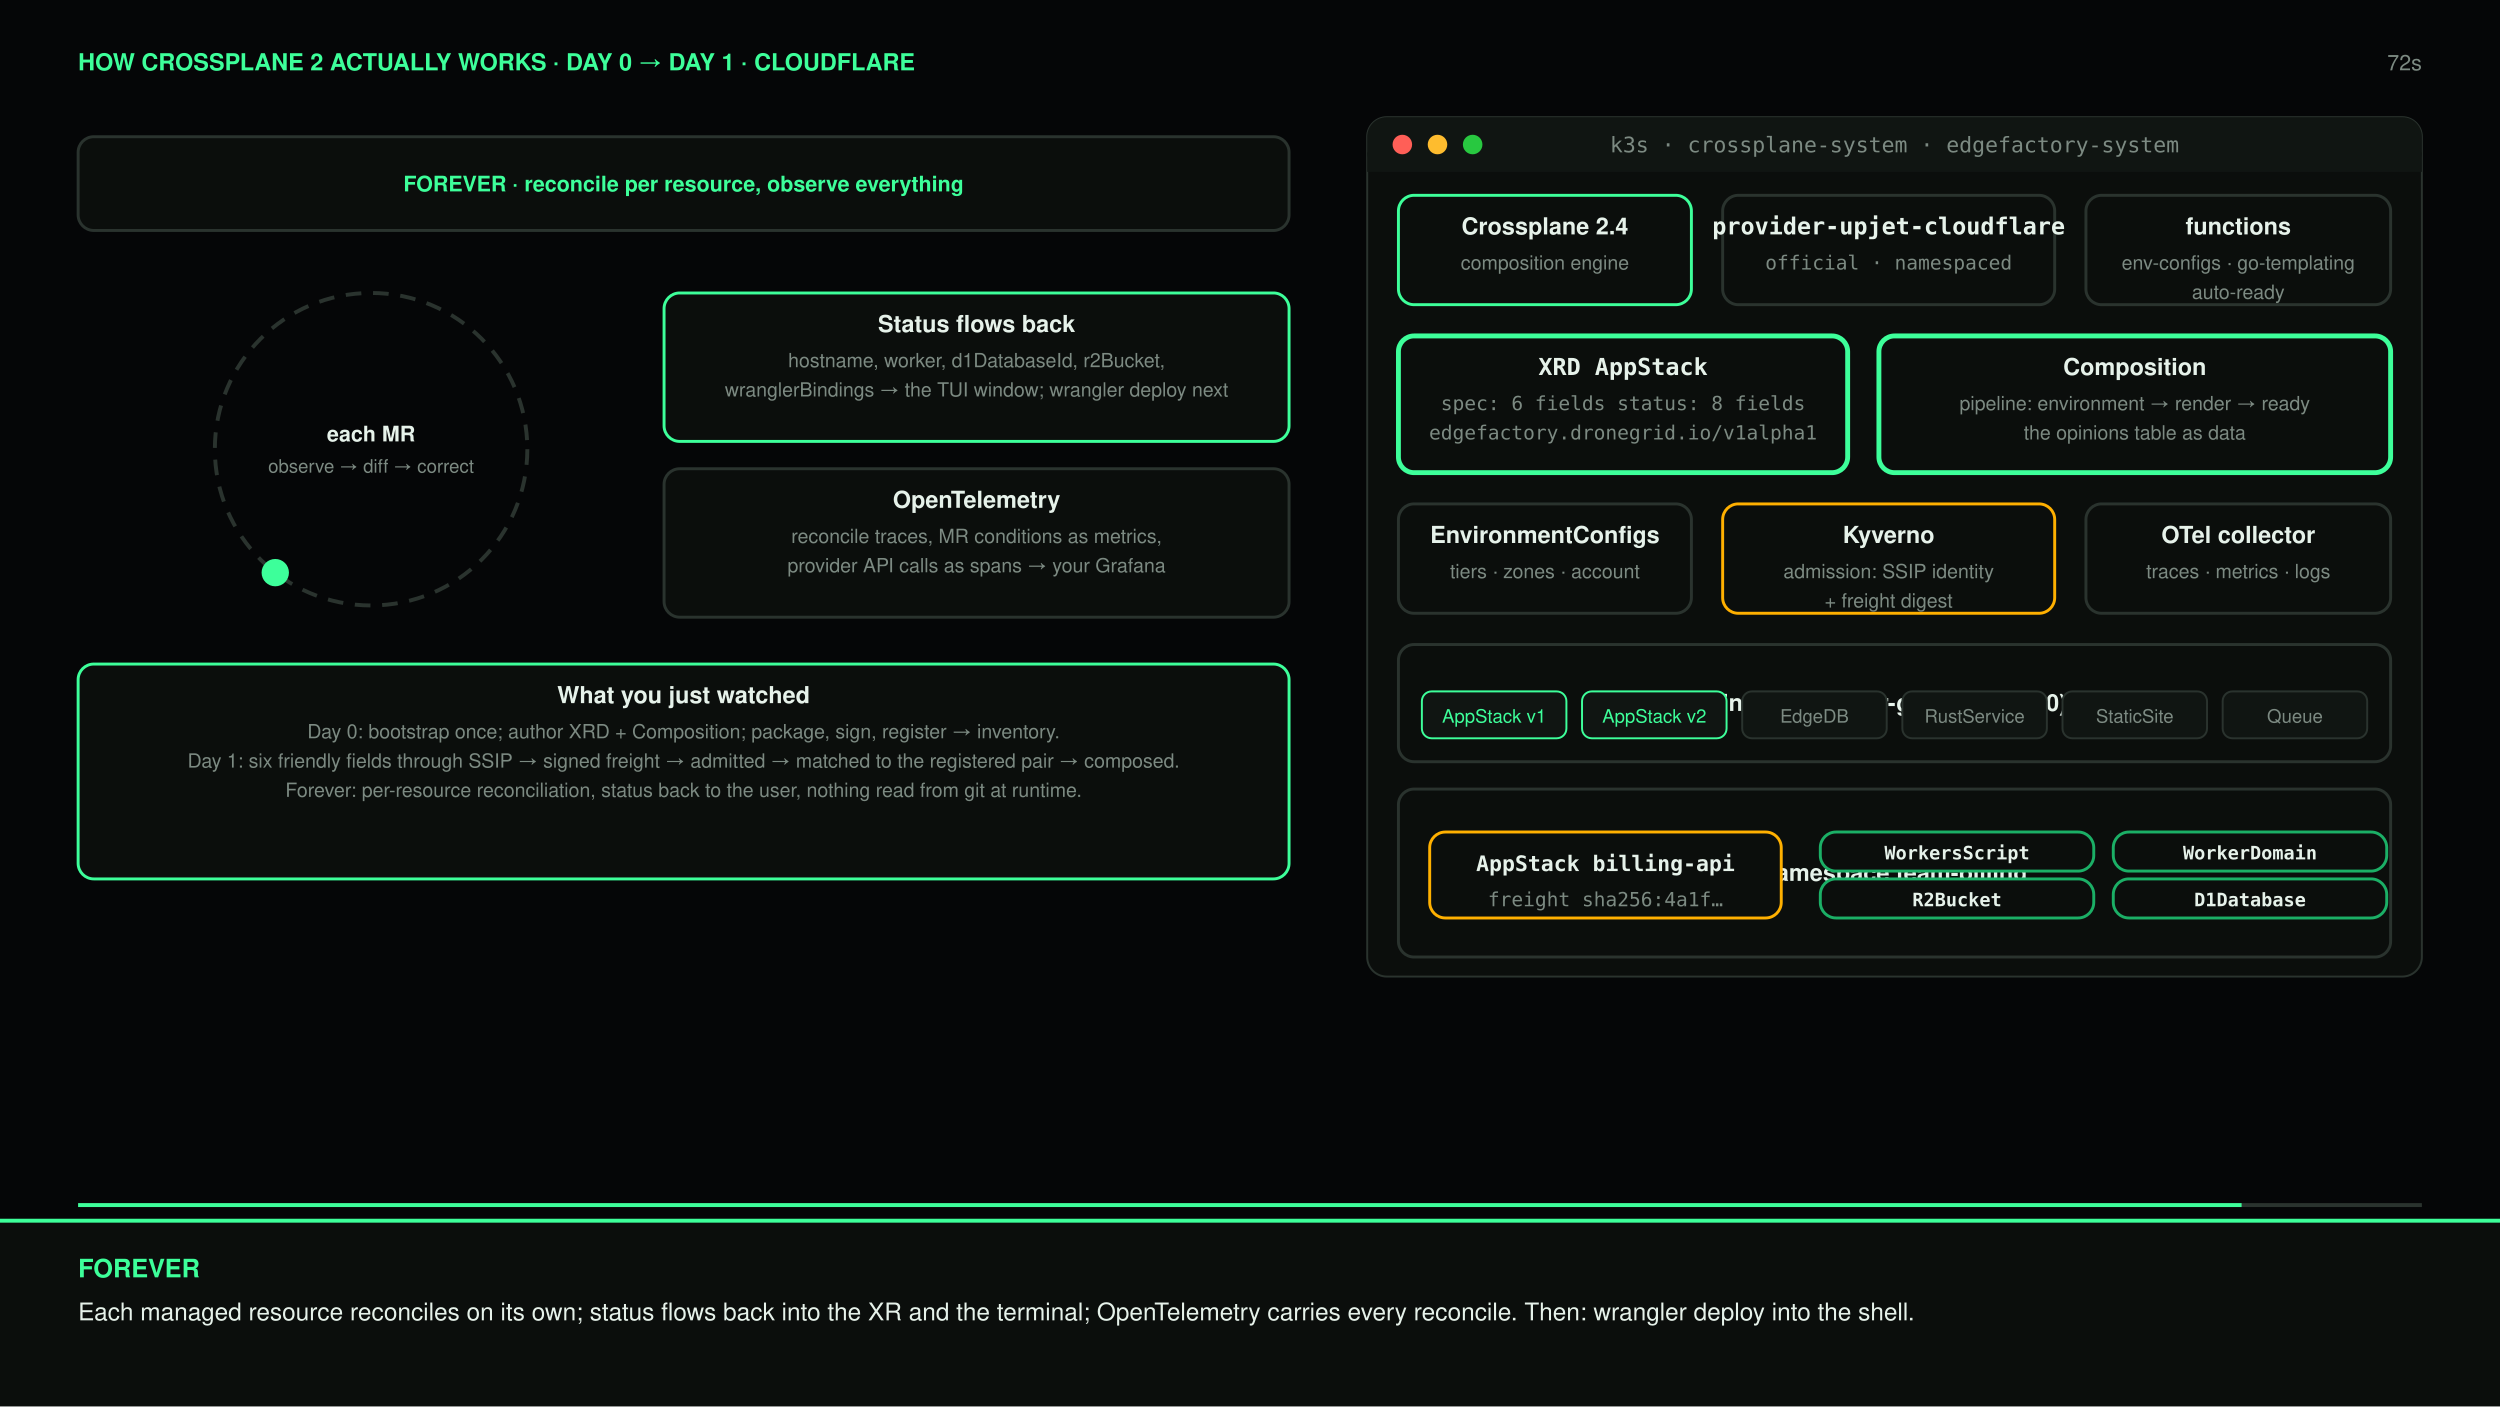
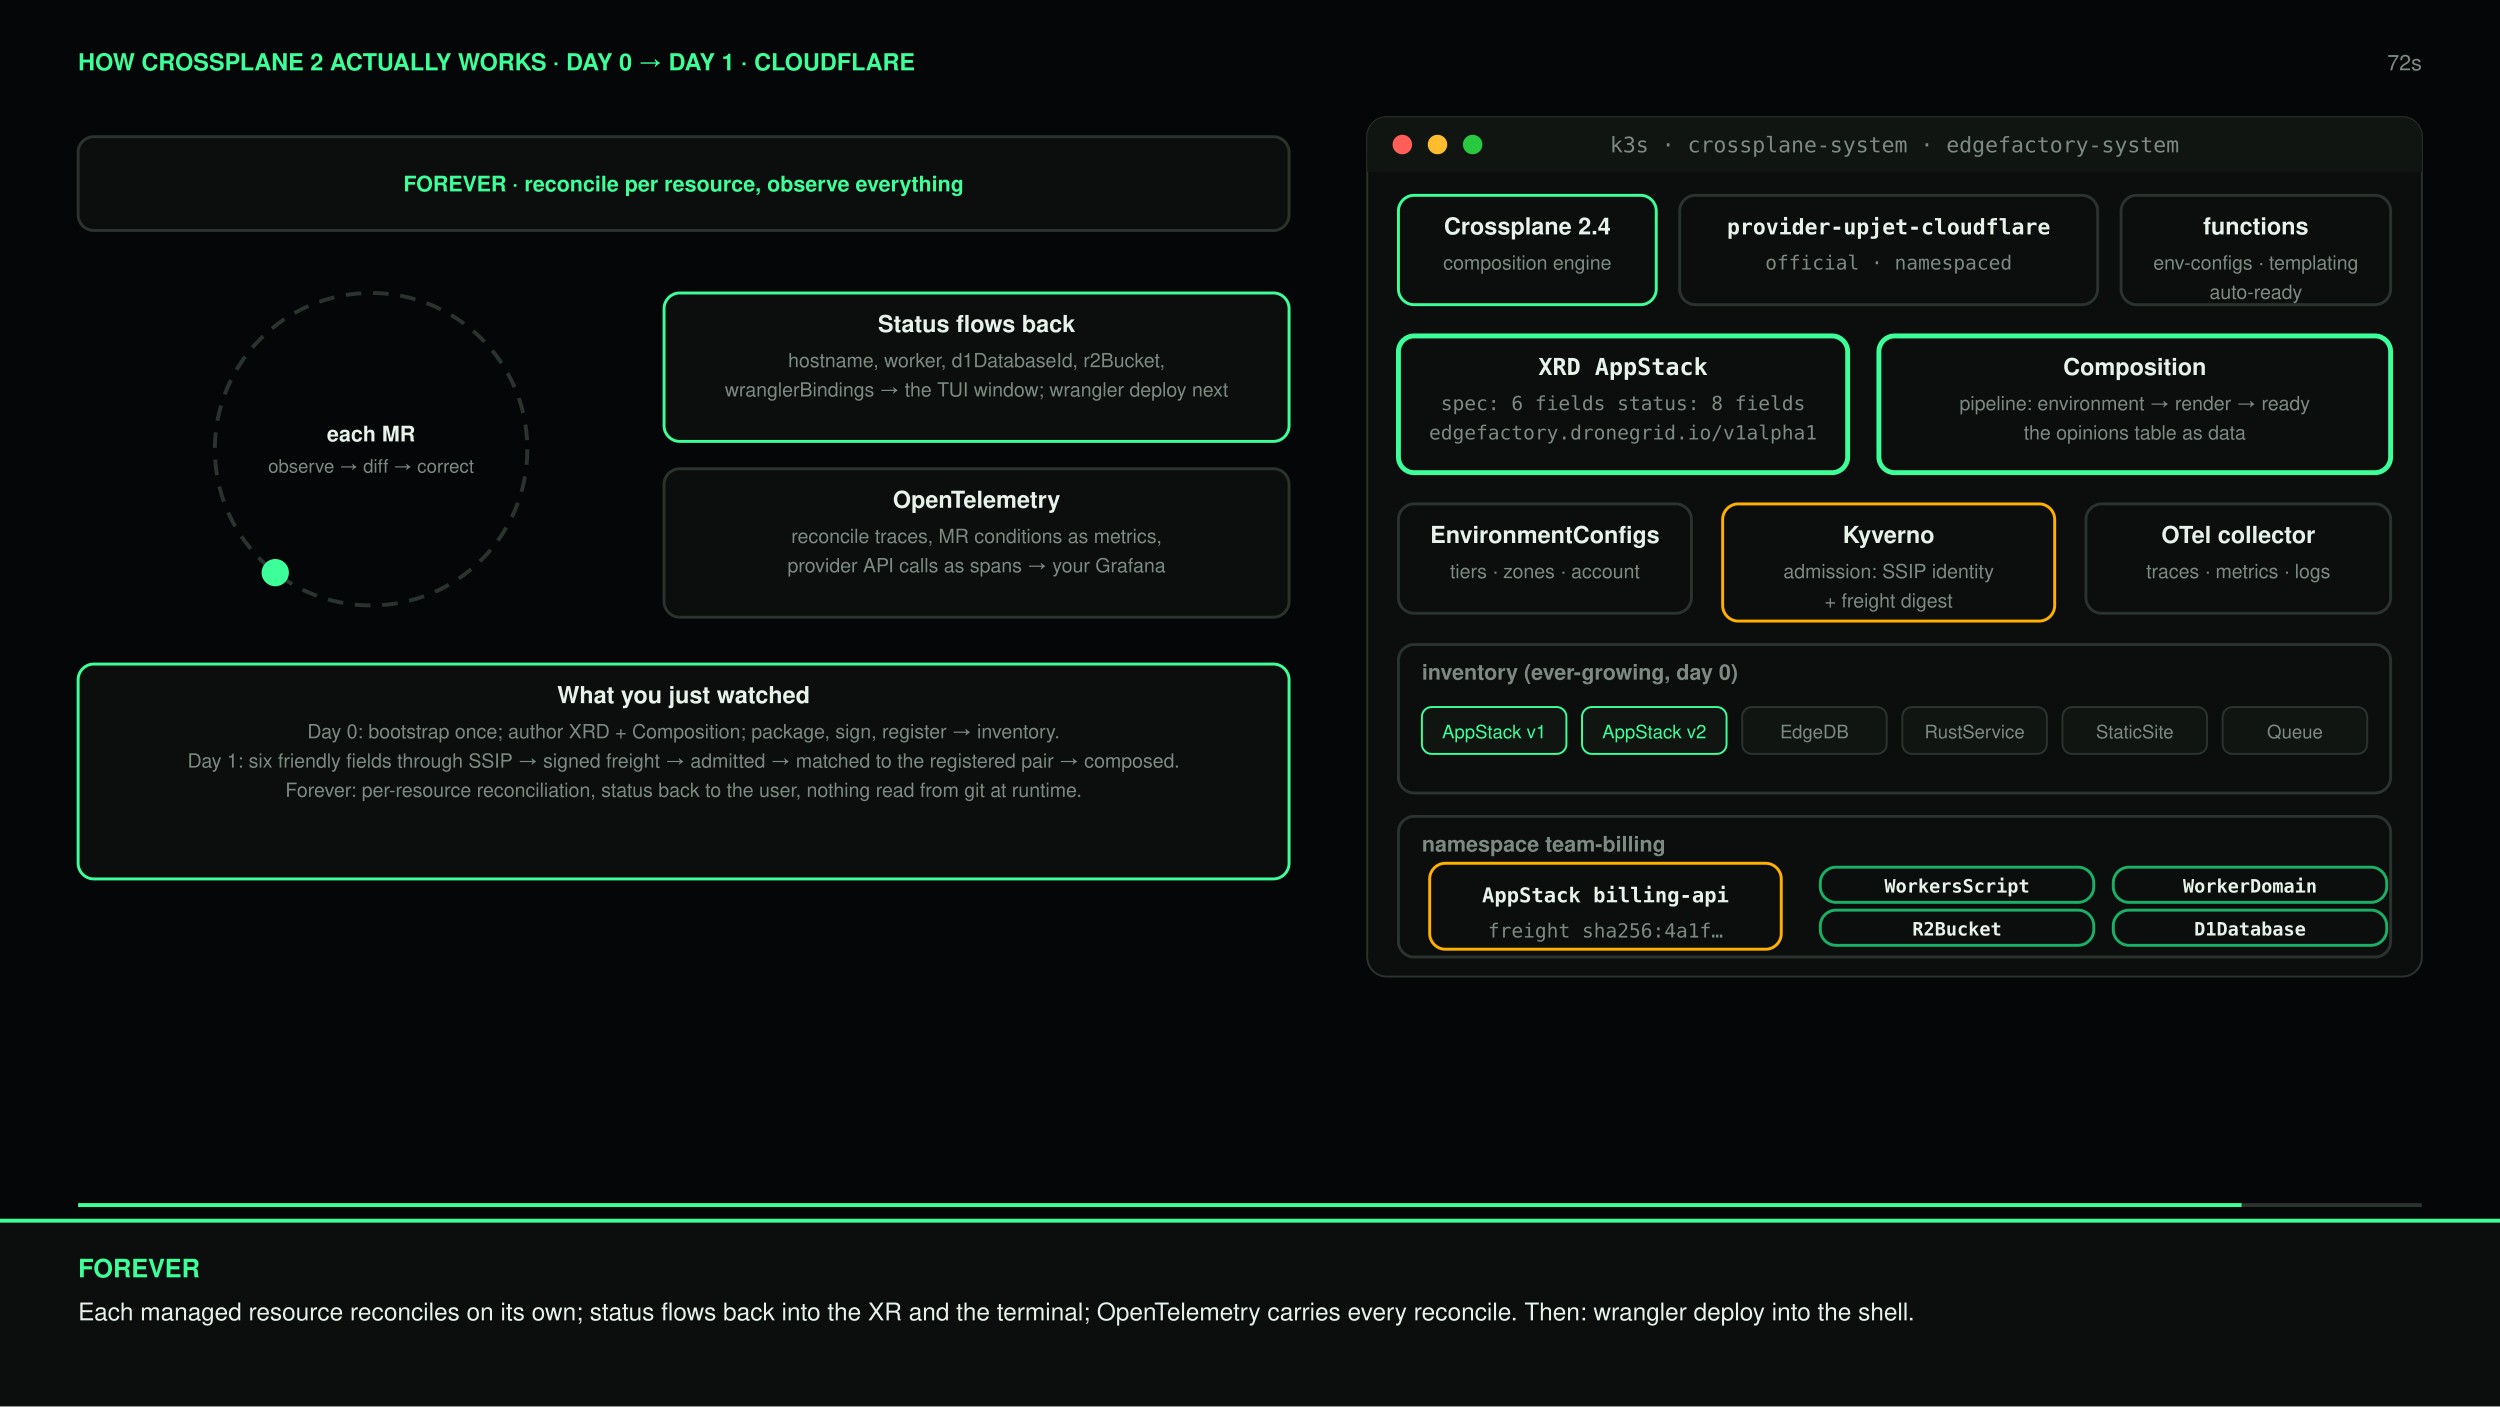
<svg xmlns="http://www.w3.org/2000/svg" role="img" aria-label="06-provisioned at 72s" viewBox="0 0 1280 720" width="1280" height="720">
  <rect width="1280" height="720" fill="#050607" />
  <text x="40" y="36" font-family="'Helvetica Neue', Helvetica, Arial, sans-serif" font-size="12" font-weight="700" fill="#3DFF9A" text-anchor="start">HOW CROSSPLANE 2 ACTUALLY WORKS · DAY 0 → DAY 1 · CLOUDFLARE</text>
  <text x="1240" y="36" font-family="'Helvetica Neue', Helvetica, Arial, sans-serif" font-size="11" font-weight="400" fill="#7C8A82" text-anchor="end">72s</text>
  <g transform="translate(700 60)">
    <rect width="540" height="440" rx="10" fill="#0B0E0C" stroke="#2A332E" />
    <rect width="540" height="28" rx="10" fill="#101512" />
    <rect y="18" width="540" height="10" fill="#101512" />
    <circle cx="18" cy="14" r="5" fill="#FF5F57" />
    <circle cx="36" cy="14" r="5" fill="#FEBC2E" />
    <circle cx="54" cy="14" r="5" fill="#28C840" />
    <text x="270" y="18" font-family="'JetBrains Mono', Menlo, Consolas, monospace" font-size="11" font-weight="400" fill="#7C8A82" text-anchor="middle">k3s · crossplane-system · edgefactory-system</text>
    <g transform="translate(0 28)" />
  </g>
  <g opacity="1.000" transform="translate(0 0.0)">
-     <rect x="716" y="100" width="150" height="56" rx="8" fill="#0B0E0C" stroke="#3DFF9A" stroke-width="1.5" />
-     <text x="791" y="120" font-family="'Helvetica Neue', Helvetica, Arial, sans-serif" font-size="12" font-weight="700" fill="#E6F2EA" text-anchor="middle">Crossplane 2.4</text>
-     <text x="791" y="138" font-family="'Helvetica Neue', Helvetica, Arial, sans-serif" font-size="10" font-weight="400" fill="#7C8A82" text-anchor="middle">composition engine</text>
+     <rect x="716" y="100" width="132" height="56" rx="8" fill="#0B0E0C" stroke="#3DFF9A" stroke-width="1.5" />
+     <text x="782" y="120" font-family="'Helvetica Neue', Helvetica, Arial, sans-serif" font-size="12" font-weight="700" fill="#E6F2EA" text-anchor="middle">Crossplane 2.4</text>
+     <text x="782" y="138" font-family="'Helvetica Neue', Helvetica, Arial, sans-serif" font-size="10" font-weight="400" fill="#7C8A82" text-anchor="middle">composition engine</text>
  </g>
  <g opacity="1.000" transform="translate(0 0.0)">
-     <rect x="882" y="100" width="170" height="56" rx="8" fill="#0B0E0C" stroke="#2A332E" stroke-width="1.5" />
-     <text x="967" y="120" font-family="'JetBrains Mono', Menlo, Consolas, monospace" font-size="12" font-weight="700" fill="#E6F2EA" text-anchor="middle">provider-upjet-cloudflare</text>
+     <rect x="860" y="100" width="214" height="56" rx="8" fill="#0B0E0C" stroke="#2A332E" stroke-width="1.5" />
+     <text x="967" y="120" font-family="'JetBrains Mono', Menlo, Consolas, monospace" font-size="11" font-weight="700" fill="#E6F2EA" text-anchor="middle">provider-upjet-cloudflare</text>
    <text x="967" y="138" font-family="'JetBrains Mono', Menlo, Consolas, monospace" font-size="10" font-weight="400" fill="#7C8A82" text-anchor="middle">official · namespaced</text>
  </g>
  <g opacity="1.000" transform="translate(0 0.0)">
-     <rect x="1068" y="100" width="156" height="56" rx="8" fill="#0B0E0C" stroke="#2A332E" stroke-width="1.5" />
-     <text x="1146" y="120" font-family="'Helvetica Neue', Helvetica, Arial, sans-serif" font-size="12" font-weight="700" fill="#E6F2EA" text-anchor="middle">functions</text>
-     <text x="1146" y="138" font-family="'Helvetica Neue', Helvetica, Arial, sans-serif" font-size="10" font-weight="400" fill="#7C8A82" text-anchor="middle">env-configs · go-templating</text>
-     <text x="1146" y="153" font-family="'Helvetica Neue', Helvetica, Arial, sans-serif" font-size="10" font-weight="400" fill="#7C8A82" text-anchor="middle">auto-ready</text>
+     <rect x="1086" y="100" width="138" height="56" rx="8" fill="#0B0E0C" stroke="#2A332E" stroke-width="1.5" />
+     <text x="1155" y="120" font-family="'Helvetica Neue', Helvetica, Arial, sans-serif" font-size="12" font-weight="700" fill="#E6F2EA" text-anchor="middle">functions</text>
+     <text x="1155" y="138" font-family="'Helvetica Neue', Helvetica, Arial, sans-serif" font-size="10" font-weight="400" fill="#7C8A82" text-anchor="middle">env-configs · templating</text>
+     <text x="1155" y="153" font-family="'Helvetica Neue', Helvetica, Arial, sans-serif" font-size="10" font-weight="400" fill="#7C8A82" text-anchor="middle">auto-ready</text>
  </g>
  <g opacity="1.000" transform="translate(0 0.0)">
    <rect x="716" y="172" width="230" height="70" rx="8" fill="#0B0E0C" stroke="#3DFF9A" stroke-width="2.5" />
    <text x="831" y="192" font-family="'JetBrains Mono', Menlo, Consolas, monospace" font-size="12" font-weight="700" fill="#E6F2EA" text-anchor="middle">XRD  AppStack</text>
    <text x="831" y="210" font-family="'JetBrains Mono', Menlo, Consolas, monospace" font-size="10" font-weight="400" fill="#7C8A82" text-anchor="middle">spec: 6 fields   status: 8 fields</text>
    <text x="831" y="225" font-family="'JetBrains Mono', Menlo, Consolas, monospace" font-size="10" font-weight="400" fill="#7C8A82" text-anchor="middle">edgefactory.dronegrid.io/v1alpha1</text>
  </g>
  <g opacity="1.000" transform="translate(0 0.0)">
    <rect x="962" y="172" width="262" height="70" rx="8" fill="#0B0E0C" stroke="#3DFF9A" stroke-width="2.5" />
    <text x="1093" y="192" font-family="'Helvetica Neue', Helvetica, Arial, sans-serif" font-size="12" font-weight="700" fill="#E6F2EA" text-anchor="middle">Composition</text>
    <text x="1093" y="210" font-family="'Helvetica Neue', Helvetica, Arial, sans-serif" font-size="10" font-weight="400" fill="#7C8A82" text-anchor="middle">pipeline: environment → render → ready</text>
    <text x="1093" y="225" font-family="'Helvetica Neue', Helvetica, Arial, sans-serif" font-size="10" font-weight="400" fill="#7C8A82" text-anchor="middle">the opinions table as data</text>
  </g>
  <g opacity="1.000" transform="translate(0 0.0)">
    <rect x="716" y="258" width="150" height="56" rx="8" fill="#0B0E0C" stroke="#2A332E" stroke-width="1.5" />
    <text x="791" y="278" font-family="'Helvetica Neue', Helvetica, Arial, sans-serif" font-size="12" font-weight="700" fill="#E6F2EA" text-anchor="middle">EnvironmentConfigs</text>
    <text x="791" y="296" font-family="'Helvetica Neue', Helvetica, Arial, sans-serif" font-size="10" font-weight="400" fill="#7C8A82" text-anchor="middle">tiers · zones · account</text>
  </g>
  <g opacity="1.000" transform="translate(0 0.0)">
-     <rect x="882" y="258" width="170" height="56" rx="8" fill="#0B0E0C" stroke="#FFB000" stroke-width="1.5" />
+     <rect x="882" y="258" width="170" height="60" rx="8" fill="#0B0E0C" stroke="#FFB000" stroke-width="1.5" />
    <text x="967" y="278" font-family="'Helvetica Neue', Helvetica, Arial, sans-serif" font-size="12" font-weight="700" fill="#E6F2EA" text-anchor="middle">Kyverno</text>
    <text x="967" y="296" font-family="'Helvetica Neue', Helvetica, Arial, sans-serif" font-size="10" font-weight="400" fill="#7C8A82" text-anchor="middle">admission: SSIP identity</text>
    <text x="967" y="311" font-family="'Helvetica Neue', Helvetica, Arial, sans-serif" font-size="10" font-weight="400" fill="#7C8A82" text-anchor="middle">+ freight digest</text>
  </g>
  <g opacity="1.000" transform="translate(0 0.0)">
    <rect x="1068" y="258" width="156" height="56" rx="8" fill="#0B0E0C" stroke="#2A332E" stroke-width="1.5" />
    <text x="1146" y="278" font-family="'Helvetica Neue', Helvetica, Arial, sans-serif" font-size="12" font-weight="700" fill="#E6F2EA" text-anchor="middle">OTel collector</text>
    <text x="1146" y="296" font-family="'Helvetica Neue', Helvetica, Arial, sans-serif" font-size="10" font-weight="400" fill="#7C8A82" text-anchor="middle">traces · metrics · logs</text>
  </g>
  <g opacity="1.000" transform="translate(0 0.0)">
-     <rect x="716" y="330" width="508" height="60" rx="8" fill="#0B0E0C" stroke="#2A332E" stroke-width="1.5" />
-     <text x="970" y="364" font-family="'Helvetica Neue', Helvetica, Arial, sans-serif" font-size="12" font-weight="700" fill="#E6F2EA" text-anchor="middle">inventory  (ever-growing, day 0)</text>
+     <rect x="716" y="330" width="508" height="76" rx="8" fill="#0B0E0C" stroke="#2A332E" stroke-width="1.5" />
+     <text x="728" y="348" font-family="'Helvetica Neue', Helvetica, Arial, sans-serif" font-size="11" font-weight="700" fill="#7C8A82" text-anchor="start">inventory  (ever-growing, day 0)</text>
  </g>
  <g opacity="1.000">
-     <rect x="728" y="354" width="74" height="24" rx="5" fill="#101512" stroke="#3DFF9A" />
-     <text x="765" y="370" font-family="'Helvetica Neue', Helvetica, Arial, sans-serif" font-size="9.5" font-weight="400" fill="#3DFF9A" text-anchor="middle">AppStack v1</text>
+     <rect x="728" y="362" width="74" height="24" rx="5" fill="#101512" stroke="#3DFF9A" />
+     <text x="765" y="378" font-family="'Helvetica Neue', Helvetica, Arial, sans-serif" font-size="9.5" font-weight="400" fill="#3DFF9A" text-anchor="middle">AppStack v1</text>
  </g>
  <g opacity="1.000">
-     <rect x="810" y="354" width="74" height="24" rx="5" fill="#101512" stroke="#3DFF9A" />
-     <text x="847" y="370" font-family="'Helvetica Neue', Helvetica, Arial, sans-serif" font-size="9.5" font-weight="400" fill="#3DFF9A" text-anchor="middle">AppStack v2</text>
+     <rect x="810" y="362" width="74" height="24" rx="5" fill="#101512" stroke="#3DFF9A" />
+     <text x="847" y="378" font-family="'Helvetica Neue', Helvetica, Arial, sans-serif" font-size="9.5" font-weight="400" fill="#3DFF9A" text-anchor="middle">AppStack v2</text>
  </g>
  <g opacity="1.000">
-     <rect x="892" y="354" width="74" height="24" rx="5" fill="#101512" stroke="#2A332E" />
-     <text x="929" y="370" font-family="'Helvetica Neue', Helvetica, Arial, sans-serif" font-size="9.5" font-weight="400" fill="#7C8A82" text-anchor="middle">EdgeDB</text>
+     <rect x="892" y="362" width="74" height="24" rx="5" fill="#101512" stroke="#2A332E" />
+     <text x="929" y="378" font-family="'Helvetica Neue', Helvetica, Arial, sans-serif" font-size="9.5" font-weight="400" fill="#7C8A82" text-anchor="middle">EdgeDB</text>
  </g>
  <g opacity="1.000">
-     <rect x="974" y="354" width="74" height="24" rx="5" fill="#101512" stroke="#2A332E" />
-     <text x="1011" y="370" font-family="'Helvetica Neue', Helvetica, Arial, sans-serif" font-size="9.5" font-weight="400" fill="#7C8A82" text-anchor="middle">RustService</text>
+     <rect x="974" y="362" width="74" height="24" rx="5" fill="#101512" stroke="#2A332E" />
+     <text x="1011" y="378" font-family="'Helvetica Neue', Helvetica, Arial, sans-serif" font-size="9.5" font-weight="400" fill="#7C8A82" text-anchor="middle">RustService</text>
  </g>
  <g opacity="1.000">
-     <rect x="1056" y="354" width="74" height="24" rx="5" fill="#101512" stroke="#2A332E" />
-     <text x="1093" y="370" font-family="'Helvetica Neue', Helvetica, Arial, sans-serif" font-size="9.5" font-weight="400" fill="#7C8A82" text-anchor="middle">StaticSite</text>
+     <rect x="1056" y="362" width="74" height="24" rx="5" fill="#101512" stroke="#2A332E" />
+     <text x="1093" y="378" font-family="'Helvetica Neue', Helvetica, Arial, sans-serif" font-size="9.5" font-weight="400" fill="#7C8A82" text-anchor="middle">StaticSite</text>
  </g>
  <g opacity="1.000">
-     <rect x="1138" y="354" width="74" height="24" rx="5" fill="#101512" stroke="#2A332E" />
-     <text x="1175" y="370" font-family="'Helvetica Neue', Helvetica, Arial, sans-serif" font-size="9.5" font-weight="400" fill="#7C8A82" text-anchor="middle">Queue</text>
+     <rect x="1138" y="362" width="74" height="24" rx="5" fill="#101512" stroke="#2A332E" />
+     <text x="1175" y="378" font-family="'Helvetica Neue', Helvetica, Arial, sans-serif" font-size="9.5" font-weight="400" fill="#7C8A82" text-anchor="middle">Queue</text>
  </g>
  <g opacity="1.000" transform="translate(0 0.0)">
-     <rect x="716" y="404" width="508" height="86" rx="8" fill="#0B0E0C" stroke="#2A332E" stroke-width="1.5" />
-     <text x="970" y="451" font-family="'Helvetica Neue', Helvetica, Arial, sans-serif" font-size="12" font-weight="700" fill="#E6F2EA" text-anchor="middle">namespace team-billing</text>
+     <rect x="716" y="418" width="508" height="72" rx="8" fill="#0B0E0C" stroke="#2A332E" stroke-width="1.5" />
+     <text x="728" y="436" font-family="'Helvetica Neue', Helvetica, Arial, sans-serif" font-size="11" font-weight="700" fill="#7C8A82" text-anchor="start">namespace team-billing</text>
  </g>
  <g opacity="1.000" transform="translate(0 0.0)">
    <rect x="40" y="70" width="620" height="48" rx="8" fill="#0B0E0C" stroke="#2A332E" stroke-width="1.5" />
    <text x="350" y="98" font-family="'Helvetica Neue', Helvetica, Arial, sans-serif" font-size="11" font-weight="700" fill="#3DFF9A" text-anchor="middle">FOREVER · reconcile per resource, observe everything</text>
  </g>
  <g opacity="1.000">
    <circle cx="190" cy="230" r="80" fill="none" stroke="#2A332E" stroke-width="2" stroke-dasharray="8 6" />
    <text x="190" y="226" font-family="'Helvetica Neue', Helvetica, Arial, sans-serif" font-size="11" font-weight="700" fill="#E6F2EA" text-anchor="middle">each MR</text>
    <text x="190" y="242" font-family="'Helvetica Neue', Helvetica, Arial, sans-serif" font-size="9.5" font-weight="400" fill="#7C8A82" text-anchor="middle">observe → diff → correct</text>
  </g>
  <g opacity="1.000">
    <circle cx="140.939" cy="293.19" r="7" fill="#3DFF9A" />
  </g>
  <g opacity="1.000" transform="translate(0 0.0)">
    <rect x="340" y="150" width="320" height="76" rx="8" fill="#0B0E0C" stroke="#3DFF9A" stroke-width="1.5" />
    <text x="500" y="170" font-family="'Helvetica Neue', Helvetica, Arial, sans-serif" font-size="12" font-weight="700" fill="#E6F2EA" text-anchor="middle">Status flows back</text>
    <text x="500" y="188" font-family="'Helvetica Neue', Helvetica, Arial, sans-serif" font-size="10" font-weight="400" fill="#7C8A82" text-anchor="middle">hostname, worker, d1DatabaseId, r2Bucket,</text>
    <text x="500" y="203" font-family="'Helvetica Neue', Helvetica, Arial, sans-serif" font-size="10" font-weight="400" fill="#7C8A82" text-anchor="middle">wranglerBindings → the TUI window; wrangler deploy next</text>
  </g>
  <g opacity="1.000" transform="translate(0 0.0)">
    <rect x="340" y="240" width="320" height="76" rx="8" fill="#0B0E0C" stroke="#2A332E" stroke-width="1.5" />
    <text x="500" y="260" font-family="'Helvetica Neue', Helvetica, Arial, sans-serif" font-size="12" font-weight="700" fill="#E6F2EA" text-anchor="middle">OpenTelemetry</text>
    <text x="500" y="278" font-family="'Helvetica Neue', Helvetica, Arial, sans-serif" font-size="10" font-weight="400" fill="#7C8A82" text-anchor="middle">reconcile traces, MR conditions as metrics,</text>
    <text x="500" y="293" font-family="'Helvetica Neue', Helvetica, Arial, sans-serif" font-size="10" font-weight="400" fill="#7C8A82" text-anchor="middle">provider API calls as spans → your Grafana</text>
  </g>
  <g opacity="1.000" transform="translate(0 0.0)">
    <rect x="40" y="340" width="620" height="110" rx="8" fill="#0B0E0C" stroke="#3DFF9A" stroke-width="1.5" />
    <text x="350" y="360" font-family="'Helvetica Neue', Helvetica, Arial, sans-serif" font-size="12" font-weight="700" fill="#E6F2EA" text-anchor="middle">What you just watched</text>
    <text x="350" y="378" font-family="'Helvetica Neue', Helvetica, Arial, sans-serif" font-size="10" font-weight="400" fill="#7C8A82" text-anchor="middle">Day 0: bootstrap once; author XRD + Composition; package, sign, register → inventory.</text>
    <text x="350" y="393" font-family="'Helvetica Neue', Helvetica, Arial, sans-serif" font-size="10" font-weight="400" fill="#7C8A82" text-anchor="middle">Day 1: six friendly fields through SSIP → signed freight → admitted → matched to the registered pair → composed.</text>
    <text x="350" y="408" font-family="'Helvetica Neue', Helvetica, Arial, sans-serif" font-size="10" font-weight="400" fill="#7C8A82" text-anchor="middle">Forever: per-resource reconciliation, status back to the user, nothing read from git at runtime.</text>
  </g>
  <g opacity="1.000" transform="translate(0 0.0)">
-     <rect x="732" y="426" width="180" height="44" rx="8" fill="#0B0E0C" stroke="#FFB000" stroke-width="1.5" />
-     <text x="822" y="446" font-family="'JetBrains Mono', Menlo, Consolas, monospace" font-size="11" font-weight="700" fill="#E6F2EA" text-anchor="middle">AppStack billing-api</text>
-     <text x="822" y="464" font-family="'JetBrains Mono', Menlo, Consolas, monospace" font-size="10" font-weight="400" fill="#7C8A82" text-anchor="middle">freight sha256:4a1f…</text>
+     <rect x="732" y="442" width="180" height="44" rx="8" fill="#0B0E0C" stroke="#FFB000" stroke-width="1.5" />
+     <text x="822" y="462" font-family="'JetBrains Mono', Menlo, Consolas, monospace" font-size="10.5" font-weight="700" fill="#E6F2EA" text-anchor="middle">AppStack billing-api</text>
+     <text x="822" y="480" font-family="'JetBrains Mono', Menlo, Consolas, monospace" font-size="10" font-weight="400" fill="#7C8A82" text-anchor="middle">freight sha256:4a1f…</text>
  </g>
  <g opacity="1.000" transform="translate(0 0.0)">
-     <rect x="932" y="426" width="140" height="20" rx="8" fill="#0B0E0C" stroke="#1BAF66" stroke-width="1.5" />
-     <text x="1002" y="440" font-family="'JetBrains Mono', Menlo, Consolas, monospace" font-size="9.5" font-weight="700" fill="#E6F2EA" text-anchor="middle">WorkersScript</text>
+     <rect x="932" y="444" width="140" height="18" rx="8" fill="#0B0E0C" stroke="#1BAF66" stroke-width="1.5" />
+     <text x="1002" y="457" font-family="'JetBrains Mono', Menlo, Consolas, monospace" font-size="9.5" font-weight="700" fill="#E6F2EA" text-anchor="middle">WorkersScript</text>
  </g>
  <g opacity="1.000" transform="translate(0 0.0)">
-     <rect x="1082" y="426" width="140" height="20" rx="8" fill="#0B0E0C" stroke="#1BAF66" stroke-width="1.5" />
-     <text x="1152" y="440" font-family="'JetBrains Mono', Menlo, Consolas, monospace" font-size="9.5" font-weight="700" fill="#E6F2EA" text-anchor="middle">WorkerDomain</text>
+     <rect x="1082" y="444" width="140" height="18" rx="8" fill="#0B0E0C" stroke="#1BAF66" stroke-width="1.5" />
+     <text x="1152" y="457" font-family="'JetBrains Mono', Menlo, Consolas, monospace" font-size="9.5" font-weight="700" fill="#E6F2EA" text-anchor="middle">WorkerDomain</text>
  </g>
  <g opacity="1.000" transform="translate(0 0.0)">
-     <rect x="932" y="450" width="140" height="20" rx="8" fill="#0B0E0C" stroke="#1BAF66" stroke-width="1.5" />
-     <text x="1002" y="464" font-family="'JetBrains Mono', Menlo, Consolas, monospace" font-size="9.5" font-weight="700" fill="#E6F2EA" text-anchor="middle">R2Bucket</text>
+     <rect x="932" y="466" width="140" height="18" rx="8" fill="#0B0E0C" stroke="#1BAF66" stroke-width="1.5" />
+     <text x="1002" y="479" font-family="'JetBrains Mono', Menlo, Consolas, monospace" font-size="9.5" font-weight="700" fill="#E6F2EA" text-anchor="middle">R2Bucket</text>
  </g>
  <g opacity="1.000" transform="translate(0 0.0)">
-     <rect x="1082" y="450" width="140" height="20" rx="8" fill="#0B0E0C" stroke="#1BAF66" stroke-width="1.5" />
-     <text x="1152" y="464" font-family="'JetBrains Mono', Menlo, Consolas, monospace" font-size="9.5" font-weight="700" fill="#E6F2EA" text-anchor="middle">D1Database</text>
+     <rect x="1082" y="466" width="140" height="18" rx="8" fill="#0B0E0C" stroke="#1BAF66" stroke-width="1.5" />
+     <text x="1152" y="479" font-family="'JetBrains Mono', Menlo, Consolas, monospace" font-size="9.5" font-weight="700" fill="#E6F2EA" text-anchor="middle">D1Database</text>
  </g>
  <rect x="0" y="624" width="1280" height="96" fill="#0B0E0C" />
  <rect x="0" y="624" width="1280" height="2" fill="#3DFF9A" />
  <text x="40" y="654" font-family="'Helvetica Neue', Helvetica, Arial, sans-serif" font-size="13" font-weight="700" fill="#3DFF9A" text-anchor="start">FOREVER</text>
  <text x="40" y="676" font-family="'Helvetica Neue', Helvetica, Arial, sans-serif" font-size="12.5" font-weight="400" fill="#E6F2EA" text-anchor="start">Each managed resource reconciles on its own; status flows back into the XR and the terminal; OpenTelemetry carries every reconcile. Then: wrangler deploy into the shell.</text>
  <rect x="40" y="616" width="1200" height="2" fill="#2A332E" />
  <rect x="40" y="616" width="1107.7" height="2" fill="#3DFF9A" />
</svg>
